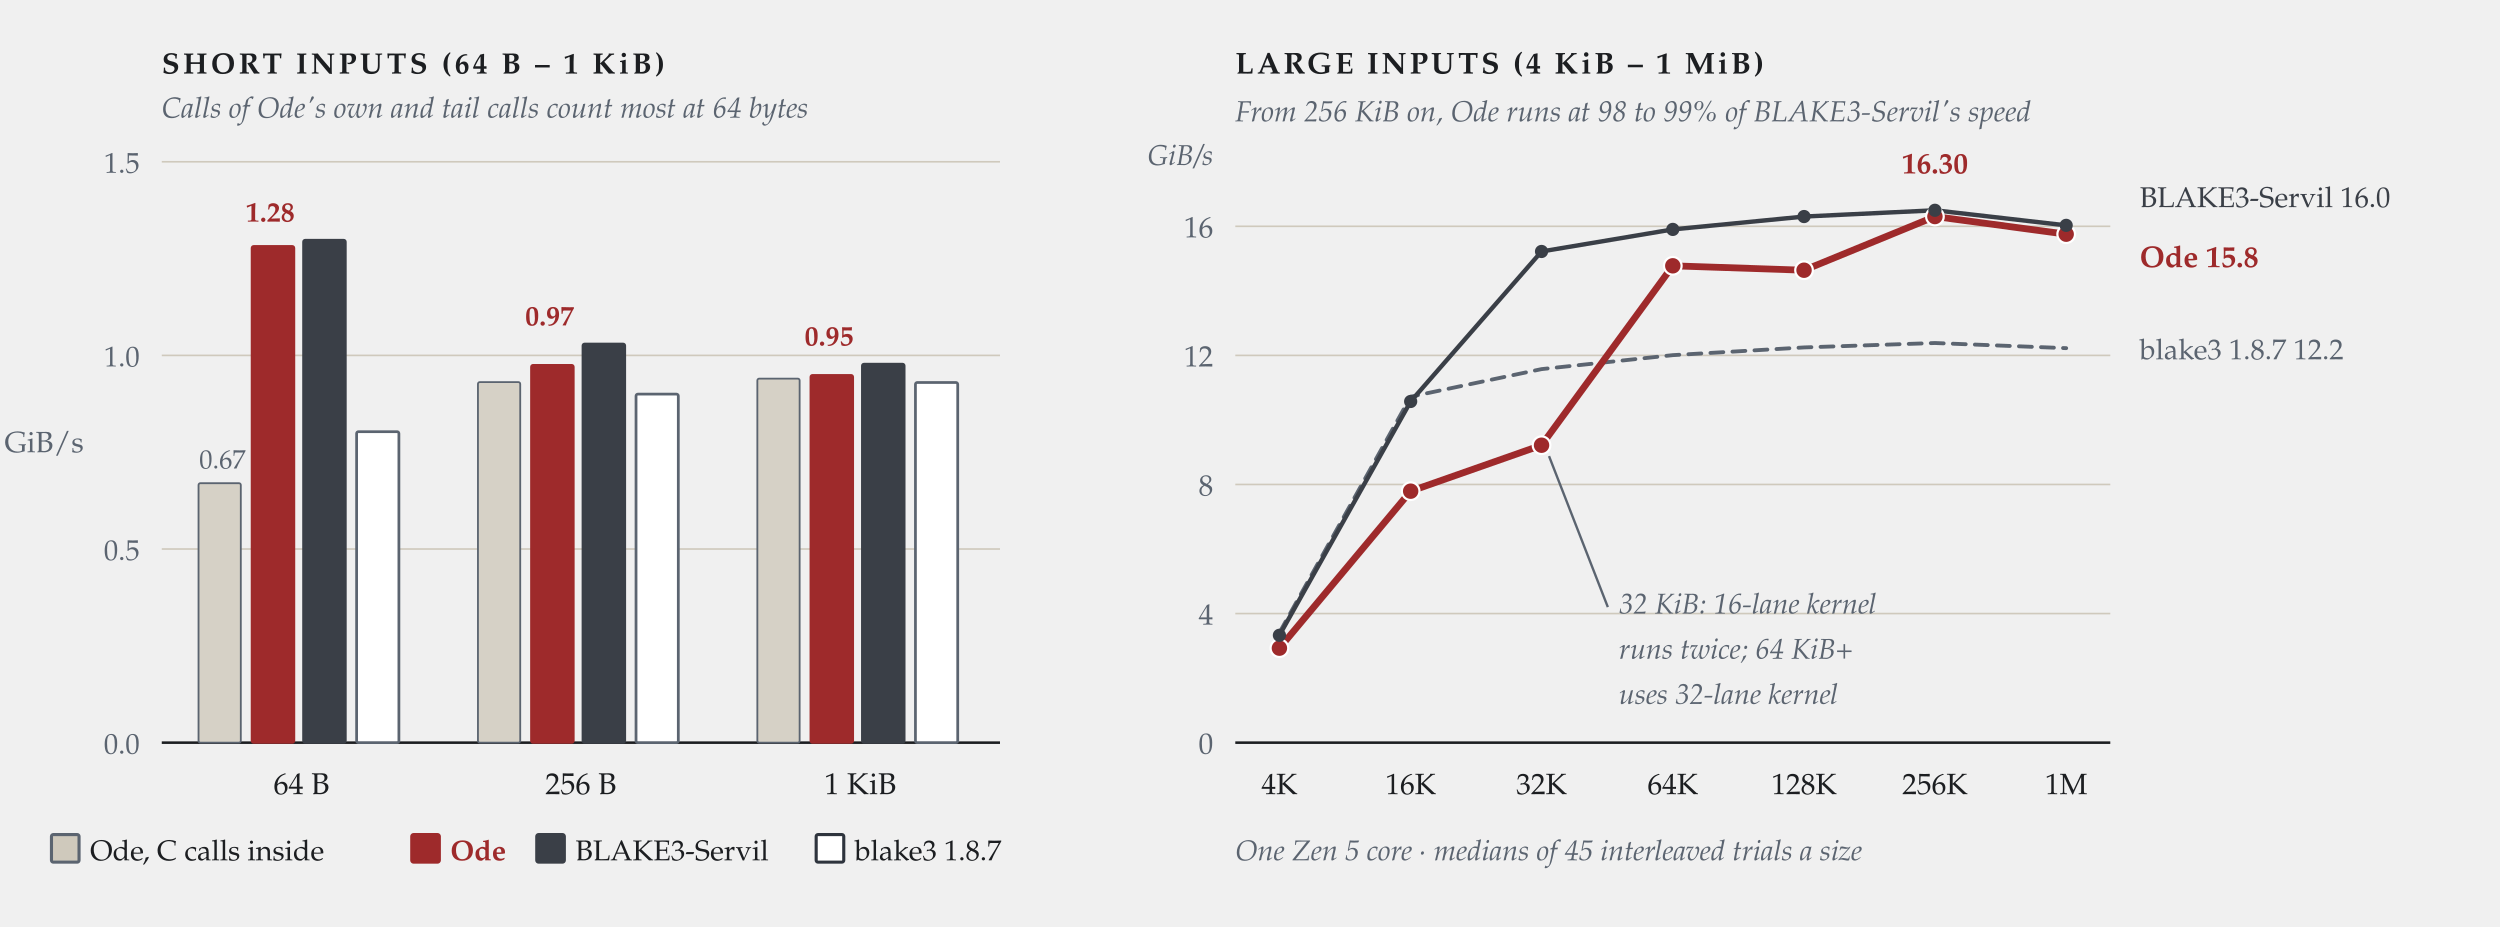
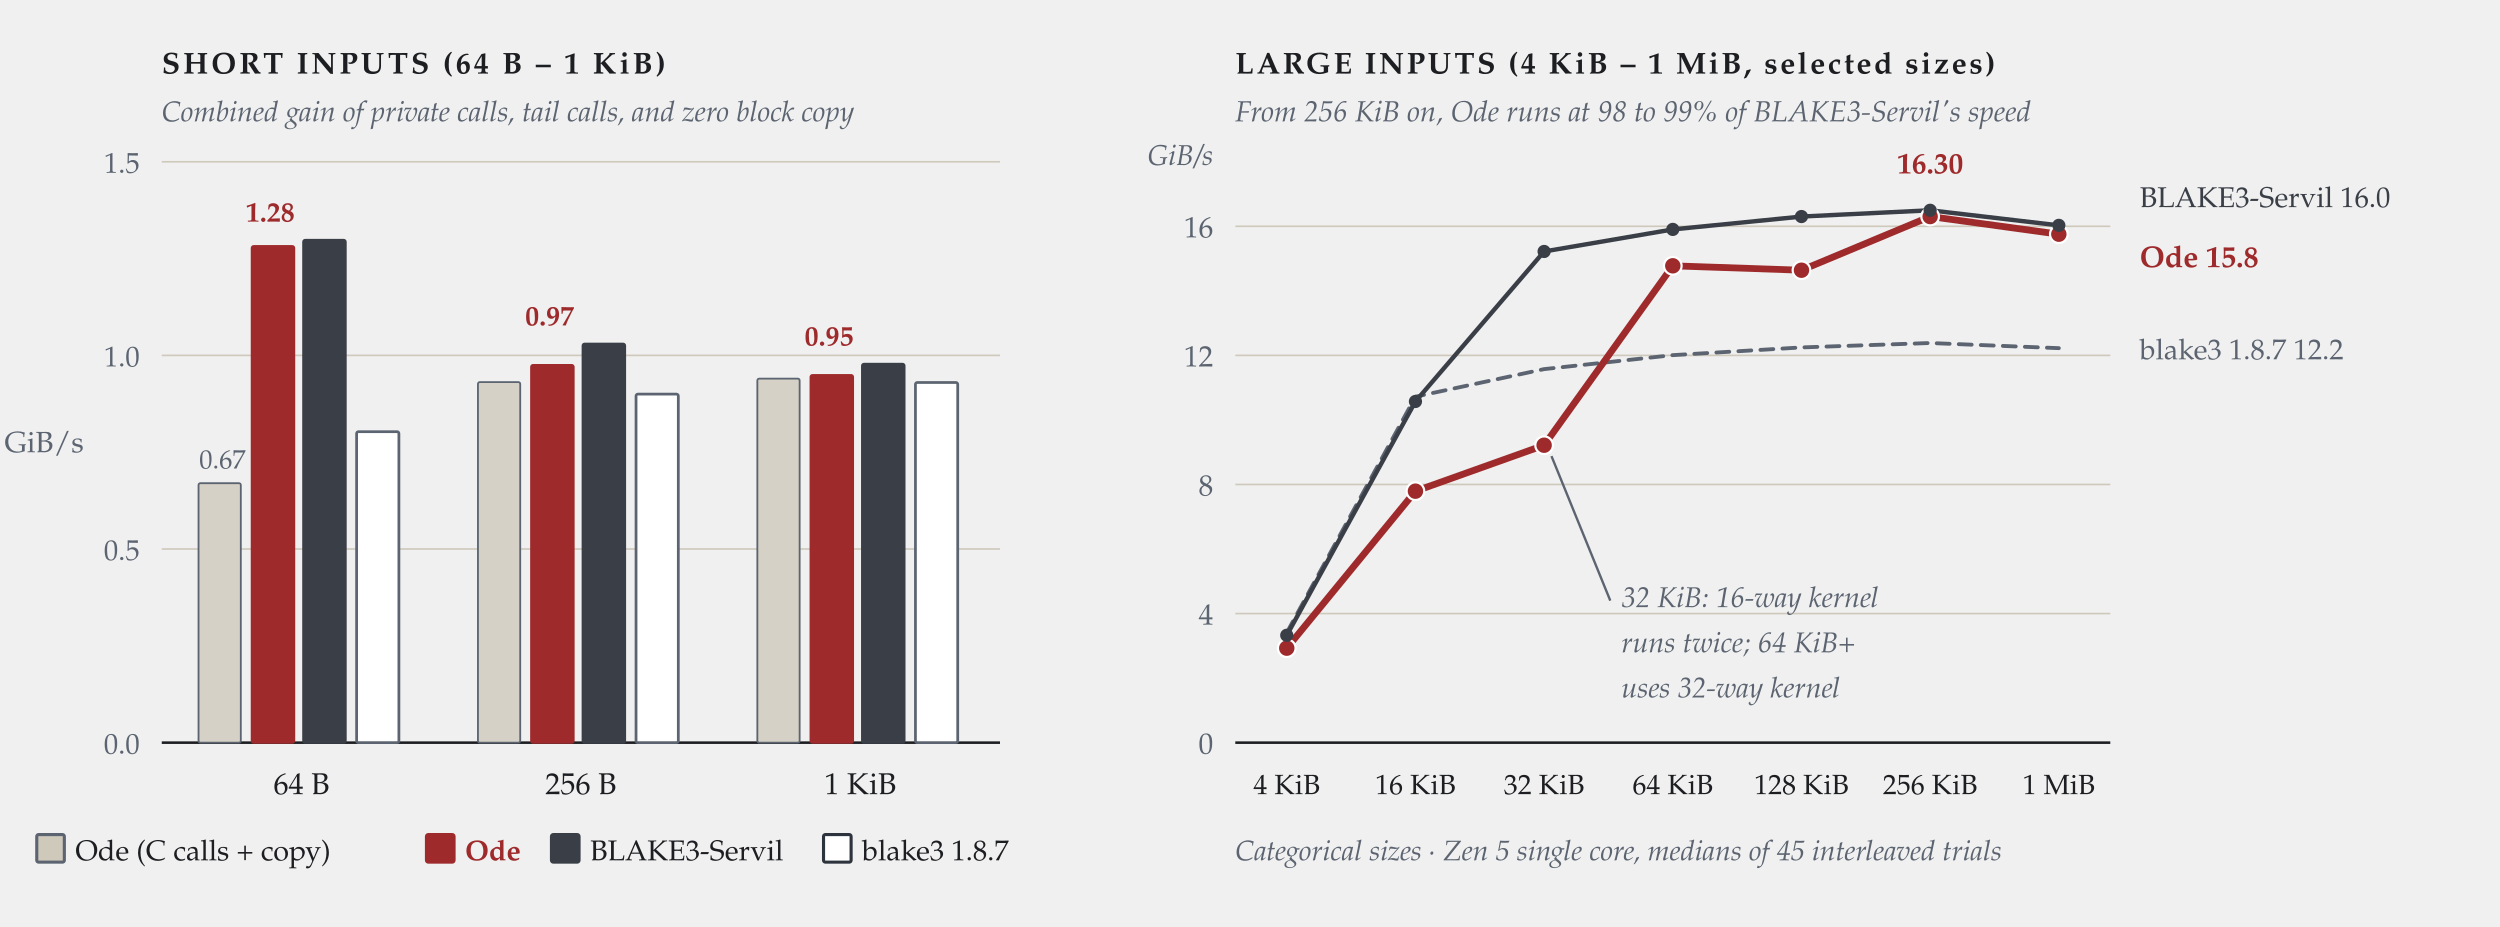
<svg xmlns="http://www.w3.org/2000/svg" viewBox="0 0 680 252" width="680" height="252">
  <defs>
    <marker id="arr-ink" viewBox="0 0 8 8" refX="7" refY="4" markerWidth="6" markerHeight="6" orient="auto">
      <path d="M1,1.3 L7,4 L1,6.7" fill="none" stroke="#1C1E21" stroke-width="1.1" stroke-linecap="round" stroke-linejoin="round" />
    </marker>
    <marker id="arr-slate" viewBox="0 0 8 8" refX="7" refY="4" markerWidth="6" markerHeight="6" orient="auto">
      <path d="M1,1.3 L7,4 L1,6.7" fill="none" stroke="#5B6470" stroke-width="1.1" stroke-linecap="round" stroke-linejoin="round" />
    </marker>
    <marker id="arr-accent" viewBox="0 0 8 8" refX="7" refY="4" markerWidth="6" markerHeight="6" orient="auto">
      <path d="M1,1.3 L7,4 L1,6.7" fill="none" stroke="#9E2A2B" stroke-width="1.15" stroke-linecap="round" stroke-linejoin="round" />
    </marker>
  </defs>
-   <text x="44" y="20" text-anchor="start" font-family="Palatino" font-size="8.0" font-weight="bold" font-style="normal" fill="#1C1E21" letter-spacing="0.9">SHORT INPUTS  (64 B – 1 KiB)</text>
-   <text x="44" y="32" text-anchor="start" font-family="Palatino" font-size="7.9" font-weight="normal" font-style="italic" fill="#5B6470">Calls of Ode's own and tail calls count most at 64 bytes</text>
+   <text x="44" y="20" text-anchor="start" font-family="Palatino" font-size="8.2" font-weight="bold" font-style="normal" fill="#1C1E21" letter-spacing="0.8">SHORT INPUTS  (64 B – 1 KiB)</text>
+   <text x="44" y="33" text-anchor="start" font-family="Palatino" font-size="7.8" font-weight="normal" font-style="italic" fill="#5B6470">Combined gain of private calls, tail calls, and zero block copy</text>
  <line x1="44" y1="202.0" x2="272" y2="202.0" stroke="#1C1E21" stroke-width="0.7" />
  <text x="38" y="205.0" text-anchor="end" font-family="Palatino" font-size="7.8" font-weight="normal" font-style="normal" fill="#5B6470">0.0</text>
  <line x1="44" y1="149.333" x2="272" y2="149.333" stroke="#CFC9BC" stroke-width="0.45" />
  <text x="38" y="152.333" text-anchor="end" font-family="Palatino" font-size="7.8" font-weight="normal" font-style="normal" fill="#5B6470">0.5</text>
  <line x1="44" y1="96.667" x2="272" y2="96.667" stroke="#CFC9BC" stroke-width="0.45" />
  <text x="38" y="99.667" text-anchor="end" font-family="Palatino" font-size="7.8" font-weight="normal" font-style="normal" fill="#5B6470">1.0</text>
  <line x1="44" y1="44.0" x2="272" y2="44.0" stroke="#CFC9BC" stroke-width="0.45" />
  <text x="38" y="47.0" text-anchor="end" font-family="Palatino" font-size="7.8" font-weight="normal" font-style="normal" fill="#5B6470">1.5</text>
  <text x="12" y="123.0" text-anchor="middle" font-family="Palatino" font-size="8.0" font-weight="normal" font-style="normal" fill="#5B6470">GiB/s</text>
  <rect x="54" y="131.427" width="11.5" height="70.573" rx="0.5" fill="#D6D1C6" stroke="#5B6470" stroke-width="0.5" />
  <rect x="68.5" y="66.963" width="11.5" height="135.037" rx="0.5" fill="#9E2A2B" stroke="#9E2A2B" stroke-width="0.6" />
  <rect x="82.5" y="65.277" width="11.5" height="136.723" rx="0.5" fill="#3A3F47" stroke="#3A3F47" stroke-width="0.6" />
  <rect x="97" y="117.417" width="11.5" height="84.583" rx="0.5" fill="#FFFFFF" stroke="#5B6470" stroke-width="0.75" />
  <text x="73.5" y="60.277" text-anchor="middle" font-family="Palatino" font-size="7.6" font-weight="bold" font-style="normal" fill="#9E2A2B">1.28</text>
  <text x="60.5" y="127.427" text-anchor="middle" font-family="Palatino" font-size="7.2" font-weight="normal" font-style="normal" fill="#5B6470">0.67</text>
  <text x="82" y="216" text-anchor="middle" font-family="Palatino" font-size="8.2" font-weight="normal" font-style="normal" fill="#1C1E21">64 B</text>
  <rect x="130" y="103.935" width="11.5" height="98.065" rx="0.5" fill="#D6D1C6" stroke="#5B6470" stroke-width="0.5" />
  <rect x="144.5" y="99.3" width="11.5" height="102.7" rx="0.5" fill="#9E2A2B" stroke="#9E2A2B" stroke-width="0.6" />
  <rect x="158.5" y="93.507" width="11.5" height="108.493" rx="0.5" fill="#3A3F47" stroke="#3A3F47" stroke-width="0.6" />
  <rect x="173" y="107.2" width="11.5" height="94.8" rx="0.5" fill="#FFFFFF" stroke="#5B6470" stroke-width="0.75" />
  <text x="149.5" y="88.507" text-anchor="middle" font-family="Palatino" font-size="7.6" font-weight="bold" font-style="normal" fill="#9E2A2B">0.97</text>
  <text x="158" y="216" text-anchor="middle" font-family="Palatino" font-size="8.2" font-weight="normal" font-style="normal" fill="#1C1E21">256 B</text>
  <rect x="206" y="102.987" width="11.5" height="99.013" rx="0.5" fill="#D6D1C6" stroke="#5B6470" stroke-width="0.5" />
  <rect x="220.5" y="102.039" width="11.5" height="99.961" rx="0.5" fill="#9E2A2B" stroke="#9E2A2B" stroke-width="0.6" />
  <rect x="234.5" y="98.984" width="11.5" height="103.016" rx="0.5" fill="#3A3F47" stroke="#3A3F47" stroke-width="0.6" />
  <rect x="249" y="104.04" width="11.5" height="97.96" rx="0.5" fill="#FFFFFF" stroke="#5B6470" stroke-width="0.75" />
  <text x="225.5" y="93.984" text-anchor="middle" font-family="Palatino" font-size="7.6" font-weight="bold" font-style="normal" fill="#9E2A2B">0.95</text>
  <text x="234" y="216" text-anchor="middle" font-family="Palatino" font-size="8.2" font-weight="normal" font-style="normal" fill="#1C1E21">1 KiB</text>
-   <rect x="14" y="227" width="7.5" height="7.5" rx="0.5" fill="#CFC9BC" stroke="#5B6470" stroke-width="0.85" />
-   <text x="24.5" y="234" text-anchor="start" font-family="Palatino" font-size="7.8" font-weight="normal" font-style="normal" fill="#1C1E21">Ode, C calls inside</text>
-   <rect x="112" y="227" width="7.5" height="7.5" rx="0.5" fill="#9E2A2B" stroke="#9E2A2B" stroke-width="0.85" />
-   <text x="122.5" y="234" text-anchor="start" font-family="Palatino" font-size="7.8" font-weight="bold" font-style="normal" fill="#9E2A2B">Ode</text>
-   <rect x="146" y="227" width="7.5" height="7.5" rx="0.5" fill="#3A3F47" stroke="#3A3F47" stroke-width="0.85" />
-   <text x="156.5" y="234" text-anchor="start" font-family="Palatino" font-size="7.8" font-weight="normal" font-style="normal" fill="#1C1E21">BLAKE3-Servil</text>
-   <rect x="222" y="227" width="7.5" height="7.5" rx="0.5" fill="#FFFFFF" stroke="#2E343D" stroke-width="0.85" />
-   <text x="232.5" y="234" text-anchor="start" font-family="Palatino" font-size="7.8" font-weight="normal" font-style="normal" fill="#1C1E21">blake3 1.8.7</text>
-   <text x="336" y="20" text-anchor="start" font-family="Palatino" font-size="8.2" font-weight="bold" font-style="normal" fill="#1C1E21" letter-spacing="0.8">LARGE INPUTS  (4 KiB – 1 MiB)</text>
+   <rect x="10" y="227" width="7.5" height="7.5" rx="0.5" fill="#CFC9BC" stroke="#5B6470" stroke-width="0.85" />
+   <text x="20.5" y="234" text-anchor="start" font-family="Palatino" font-size="7.8" font-weight="normal" font-style="normal" fill="#1C1E21">Ode (C calls + copy)</text>
+   <rect x="116" y="227" width="7.5" height="7.5" rx="0.5" fill="#9E2A2B" stroke="#9E2A2B" stroke-width="0.85" />
+   <text x="126.5" y="234" text-anchor="start" font-family="Palatino" font-size="7.8" font-weight="bold" font-style="normal" fill="#9E2A2B">Ode</text>
+   <rect x="150" y="227" width="7.5" height="7.5" rx="0.5" fill="#3A3F47" stroke="#3A3F47" stroke-width="0.85" />
+   <text x="160.5" y="234" text-anchor="start" font-family="Palatino" font-size="7.8" font-weight="normal" font-style="normal" fill="#1C1E21">BLAKE3-Servil</text>
+   <rect x="224" y="227" width="7.5" height="7.5" rx="0.5" fill="#FFFFFF" stroke="#2E343D" stroke-width="0.85" />
+   <text x="234.5" y="234" text-anchor="start" font-family="Palatino" font-size="7.8" font-weight="normal" font-style="normal" fill="#1C1E21">blake3 1.8.7</text>
+   <text x="336" y="20" text-anchor="start" font-family="Palatino" font-size="8.2" font-weight="bold" font-style="normal" fill="#1C1E21" letter-spacing="0.7">LARGE INPUTS  (4 KiB – 1 MiB, selected sizes)</text>
  <text x="336" y="33" text-anchor="start" font-family="Palatino" font-size="7.9" font-weight="normal" font-style="italic" fill="#5B6470">From 256 KiB on, Ode runs at 98 to 99% of BLAKE3-Servil's speed</text>
  <line x1="336" y1="202.0" x2="574" y2="202.0" stroke="#1C1E21" stroke-width="0.7" />
  <text x="330" y="205.0" text-anchor="end" font-family="Palatino" font-size="8.0" font-weight="normal" font-style="normal" fill="#5B6470">0</text>
  <line x1="336" y1="166.889" x2="574" y2="166.889" stroke="#CFC9BC" stroke-width="0.45" />
  <text x="330" y="169.889" text-anchor="end" font-family="Palatino" font-size="8.0" font-weight="normal" font-style="normal" fill="#5B6470">4</text>
  <line x1="336" y1="131.778" x2="574" y2="131.778" stroke="#CFC9BC" stroke-width="0.45" />
  <text x="330" y="134.778" text-anchor="end" font-family="Palatino" font-size="8.0" font-weight="normal" font-style="normal" fill="#5B6470">8</text>
  <line x1="336" y1="96.667" x2="574" y2="96.667" stroke="#CFC9BC" stroke-width="0.45" />
  <text x="330" y="99.667" text-anchor="end" font-family="Palatino" font-size="8.0" font-weight="normal" font-style="normal" fill="#5B6470">12</text>
  <line x1="336" y1="61.556" x2="574" y2="61.556" stroke="#CFC9BC" stroke-width="0.45" />
  <text x="330" y="64.556" text-anchor="end" font-family="Palatino" font-size="8.0" font-weight="normal" font-style="normal" fill="#5B6470">16</text>
-   <path d="M 348.0 172.1 L 383.7 107.9 L 419.3 100.4 L 455.0 96.6 L 490.7 94.5 L 526.3 93.3 L 562.0 94.7" fill="none" stroke="#5B6470" stroke-width="1.05" stroke-linecap="round" stroke-linejoin="round" stroke-dasharray="3.5,2.5" />
-   <path d="M 348.0 172.8 L 383.7 109.2 L 419.3 68.4 L 455.0 62.4 L 490.7 58.9 L 526.3 57.2 L 562.0 61.3" fill="none" stroke="#3A3F47" stroke-width="1.2" stroke-linecap="round" stroke-linejoin="round" />
-   <path d="M 348.0 176.3 L 383.7 133.6 L 419.3 121.1 L 455.0 72.3 L 490.7 73.5 L 526.3 58.9 L 562.0 63.7" fill="none" stroke="#9E2A2B" stroke-width="1.85" stroke-linecap="round" stroke-linejoin="round" />
-   <circle cx="348.0" cy="176.3" r="2.4" fill="#9E2A2B" stroke="#FFFFFF" stroke-width="0.6" />
-   <circle cx="348.0" cy="172.8" r="1.8" fill="#3A3F47" />
-   <text x="348.0" y="216" text-anchor="middle" font-family="Palatino" font-size="8.0" font-weight="normal" font-style="normal" fill="#1C1E21">4K</text>
-   <circle cx="383.7" cy="133.6" r="2.4" fill="#9E2A2B" stroke="#FFFFFF" stroke-width="0.6" />
-   <circle cx="383.7" cy="109.2" r="1.8" fill="#3A3F47" />
-   <text x="383.7" y="216" text-anchor="middle" font-family="Palatino" font-size="8.0" font-weight="normal" font-style="normal" fill="#1C1E21">16K</text>
-   <circle cx="419.3" cy="121.1" r="2.4" fill="#9E2A2B" stroke="#FFFFFF" stroke-width="0.6" />
-   <circle cx="419.3" cy="68.4" r="1.8" fill="#3A3F47" />
-   <text x="419.3" y="216" text-anchor="middle" font-family="Palatino" font-size="8.0" font-weight="normal" font-style="normal" fill="#1C1E21">32K</text>
+   <path d="M 350.0 172.1 L 385.0 107.9 L 420.0 100.4 L 455.0 96.6 L 490.0 94.5 L 525.0 93.3 L 560.0 94.7" fill="none" stroke="#5B6470" stroke-width="1.05" stroke-linecap="round" stroke-linejoin="round" stroke-dasharray="3.5,2.5" />
+   <path d="M 350.0 172.8 L 385.0 109.2 L 420.0 68.4 L 455.0 62.4 L 490.0 58.9 L 525.0 57.2 L 560.0 61.3" fill="none" stroke="#3A3F47" stroke-width="1.2" stroke-linecap="round" stroke-linejoin="round" />
+   <path d="M 350.0 176.3 L 385.0 133.6 L 420.0 121.1 L 455.0 72.3 L 490.0 73.5 L 525.0 58.9 L 560.0 63.7" fill="none" stroke="#9E2A2B" stroke-width="1.85" stroke-linecap="round" stroke-linejoin="round" />
+   <circle cx="350.0" cy="176.3" r="2.4" fill="#9E2A2B" stroke="#FFFFFF" stroke-width="0.6" />
+   <circle cx="350.0" cy="172.8" r="1.8" fill="#3A3F47" />
+   <text x="350.0" y="216" text-anchor="middle" font-family="Palatino" font-size="7.6" font-weight="normal" font-style="normal" fill="#1C1E21">4 KiB</text>
+   <circle cx="385.0" cy="133.6" r="2.4" fill="#9E2A2B" stroke="#FFFFFF" stroke-width="0.6" />
+   <circle cx="385.0" cy="109.2" r="1.8" fill="#3A3F47" />
+   <text x="385.0" y="216" text-anchor="middle" font-family="Palatino" font-size="7.6" font-weight="normal" font-style="normal" fill="#1C1E21">16 KiB</text>
+   <circle cx="420.0" cy="121.1" r="2.4" fill="#9E2A2B" stroke="#FFFFFF" stroke-width="0.6" />
+   <circle cx="420.0" cy="68.4" r="1.8" fill="#3A3F47" />
+   <text x="420.0" y="216" text-anchor="middle" font-family="Palatino" font-size="7.6" font-weight="normal" font-style="normal" fill="#1C1E21">32 KiB</text>
  <circle cx="455.0" cy="72.3" r="2.4" fill="#9E2A2B" stroke="#FFFFFF" stroke-width="0.6" />
  <circle cx="455.0" cy="62.4" r="1.8" fill="#3A3F47" />
-   <text x="455.0" y="216" text-anchor="middle" font-family="Palatino" font-size="8.0" font-weight="normal" font-style="normal" fill="#1C1E21">64K</text>
-   <circle cx="490.7" cy="73.5" r="2.4" fill="#9E2A2B" stroke="#FFFFFF" stroke-width="0.6" />
-   <circle cx="490.7" cy="58.9" r="1.8" fill="#3A3F47" />
-   <text x="490.7" y="216" text-anchor="middle" font-family="Palatino" font-size="8.0" font-weight="normal" font-style="normal" fill="#1C1E21">128K</text>
-   <circle cx="526.3" cy="58.9" r="2.4" fill="#9E2A2B" stroke="#FFFFFF" stroke-width="0.6" />
-   <circle cx="526.3" cy="57.2" r="1.8" fill="#3A3F47" />
-   <text x="526.3" y="216" text-anchor="middle" font-family="Palatino" font-size="8.0" font-weight="normal" font-style="normal" fill="#1C1E21">256K</text>
-   <circle cx="562.0" cy="63.7" r="2.4" fill="#9E2A2B" stroke="#FFFFFF" stroke-width="0.6" />
-   <circle cx="562.0" cy="61.3" r="1.8" fill="#3A3F47" />
-   <text x="562.0" y="216" text-anchor="middle" font-family="Palatino" font-size="8.0" font-weight="normal" font-style="normal" fill="#1C1E21">1M</text>
+   <text x="455.0" y="216" text-anchor="middle" font-family="Palatino" font-size="7.6" font-weight="normal" font-style="normal" fill="#1C1E21">64 KiB</text>
+   <circle cx="490.0" cy="73.5" r="2.4" fill="#9E2A2B" stroke="#FFFFFF" stroke-width="0.6" />
+   <circle cx="490.0" cy="58.9" r="1.8" fill="#3A3F47" />
+   <text x="490.0" y="216" text-anchor="middle" font-family="Palatino" font-size="7.6" font-weight="normal" font-style="normal" fill="#1C1E21">128 KiB</text>
+   <circle cx="525.0" cy="58.9" r="2.4" fill="#9E2A2B" stroke="#FFFFFF" stroke-width="0.6" />
+   <circle cx="525.0" cy="57.2" r="1.8" fill="#3A3F47" />
+   <text x="525.0" y="216" text-anchor="middle" font-family="Palatino" font-size="7.6" font-weight="normal" font-style="normal" fill="#1C1E21">256 KiB</text>
+   <circle cx="560.0" cy="63.7" r="2.4" fill="#9E2A2B" stroke="#FFFFFF" stroke-width="0.6" />
+   <circle cx="560.0" cy="61.3" r="1.8" fill="#3A3F47" />
+   <text x="560.0" y="216" text-anchor="middle" font-family="Palatino" font-size="7.6" font-weight="normal" font-style="normal" fill="#1C1E21">1 MiB</text>
  <text x="582" y="56.327" text-anchor="start" font-family="Palatino" font-size="7.8" font-weight="normal" font-style="normal" fill="#3A3F47">BLAKE3-Servil 16.0</text>
  <text x="582" y="72.653" text-anchor="start" font-family="Palatino" font-size="8.2" font-weight="bold" font-style="normal" fill="#9E2A2B">Ode  15.8</text>
  <text x="582" y="97.727" text-anchor="start" font-family="Palatino" font-size="7.8" font-weight="normal" font-style="normal" fill="#5B6470">blake3 1.8.7  12.2</text>
-   <line x1="421.333" y1="124.06" x2="437.333" y2="165.133" stroke="#5B6470" stroke-width="0.65" />
-   <text x="440.333" y="166.889" text-anchor="start" font-family="Palatino" font-size="7.8" font-weight="normal" font-style="italic" fill="#5B6470">32 KiB: 16-lane kernel</text>
-   <text x="440.333" y="179.178" text-anchor="start" font-family="Palatino" font-size="7.8" font-weight="normal" font-style="italic" fill="#5B6470">runs twice; 64 KiB+</text>
-   <text x="440.333" y="191.467" text-anchor="start" font-family="Palatino" font-size="7.8" font-weight="normal" font-style="italic" fill="#5B6470">uses 32-lane kernel</text>
-   <text x="526.3" y="47.167" text-anchor="middle" font-family="Palatino" font-size="8.0" font-weight="bold" font-style="normal" fill="#9E2A2B">16.30</text>
+   <line x1="422.0" y1="124.06" x2="438.0" y2="163.378" stroke="#5B6470" stroke-width="0.65" />
+   <text x="441.0" y="165.133" text-anchor="start" font-family="Palatino" font-size="7.8" font-weight="normal" font-style="italic" fill="#5B6470">32 KiB: 16-way kernel</text>
+   <text x="441.0" y="177.422" text-anchor="start" font-family="Palatino" font-size="7.8" font-weight="normal" font-style="italic" fill="#5B6470">runs twice; 64 KiB+</text>
+   <text x="441.0" y="189.711" text-anchor="start" font-family="Palatino" font-size="7.8" font-weight="normal" font-style="italic" fill="#5B6470">uses 32-way kernel</text>
+   <text x="525.0" y="47.167" text-anchor="middle" font-family="Palatino" font-size="8.0" font-weight="bold" font-style="normal" fill="#9E2A2B">16.30</text>
  <text x="330" y="44.878" text-anchor="end" font-family="Palatino" font-size="7.8" font-weight="normal" font-style="italic" fill="#5B6470">GiB/s</text>
-   <text x="336" y="234" text-anchor="start" font-family="Palatino" font-size="7.8" font-weight="normal" font-style="italic" fill="#5B6470">One Zen 5 core · medians of 45 interleaved trials a size</text>
+   <text x="336" y="234" text-anchor="start" font-family="Palatino" font-size="7.7" font-weight="normal" font-style="italic" fill="#5B6470">Categorical sizes · Zen 5 single core, medians of 45 interleaved trials</text>
</svg>
